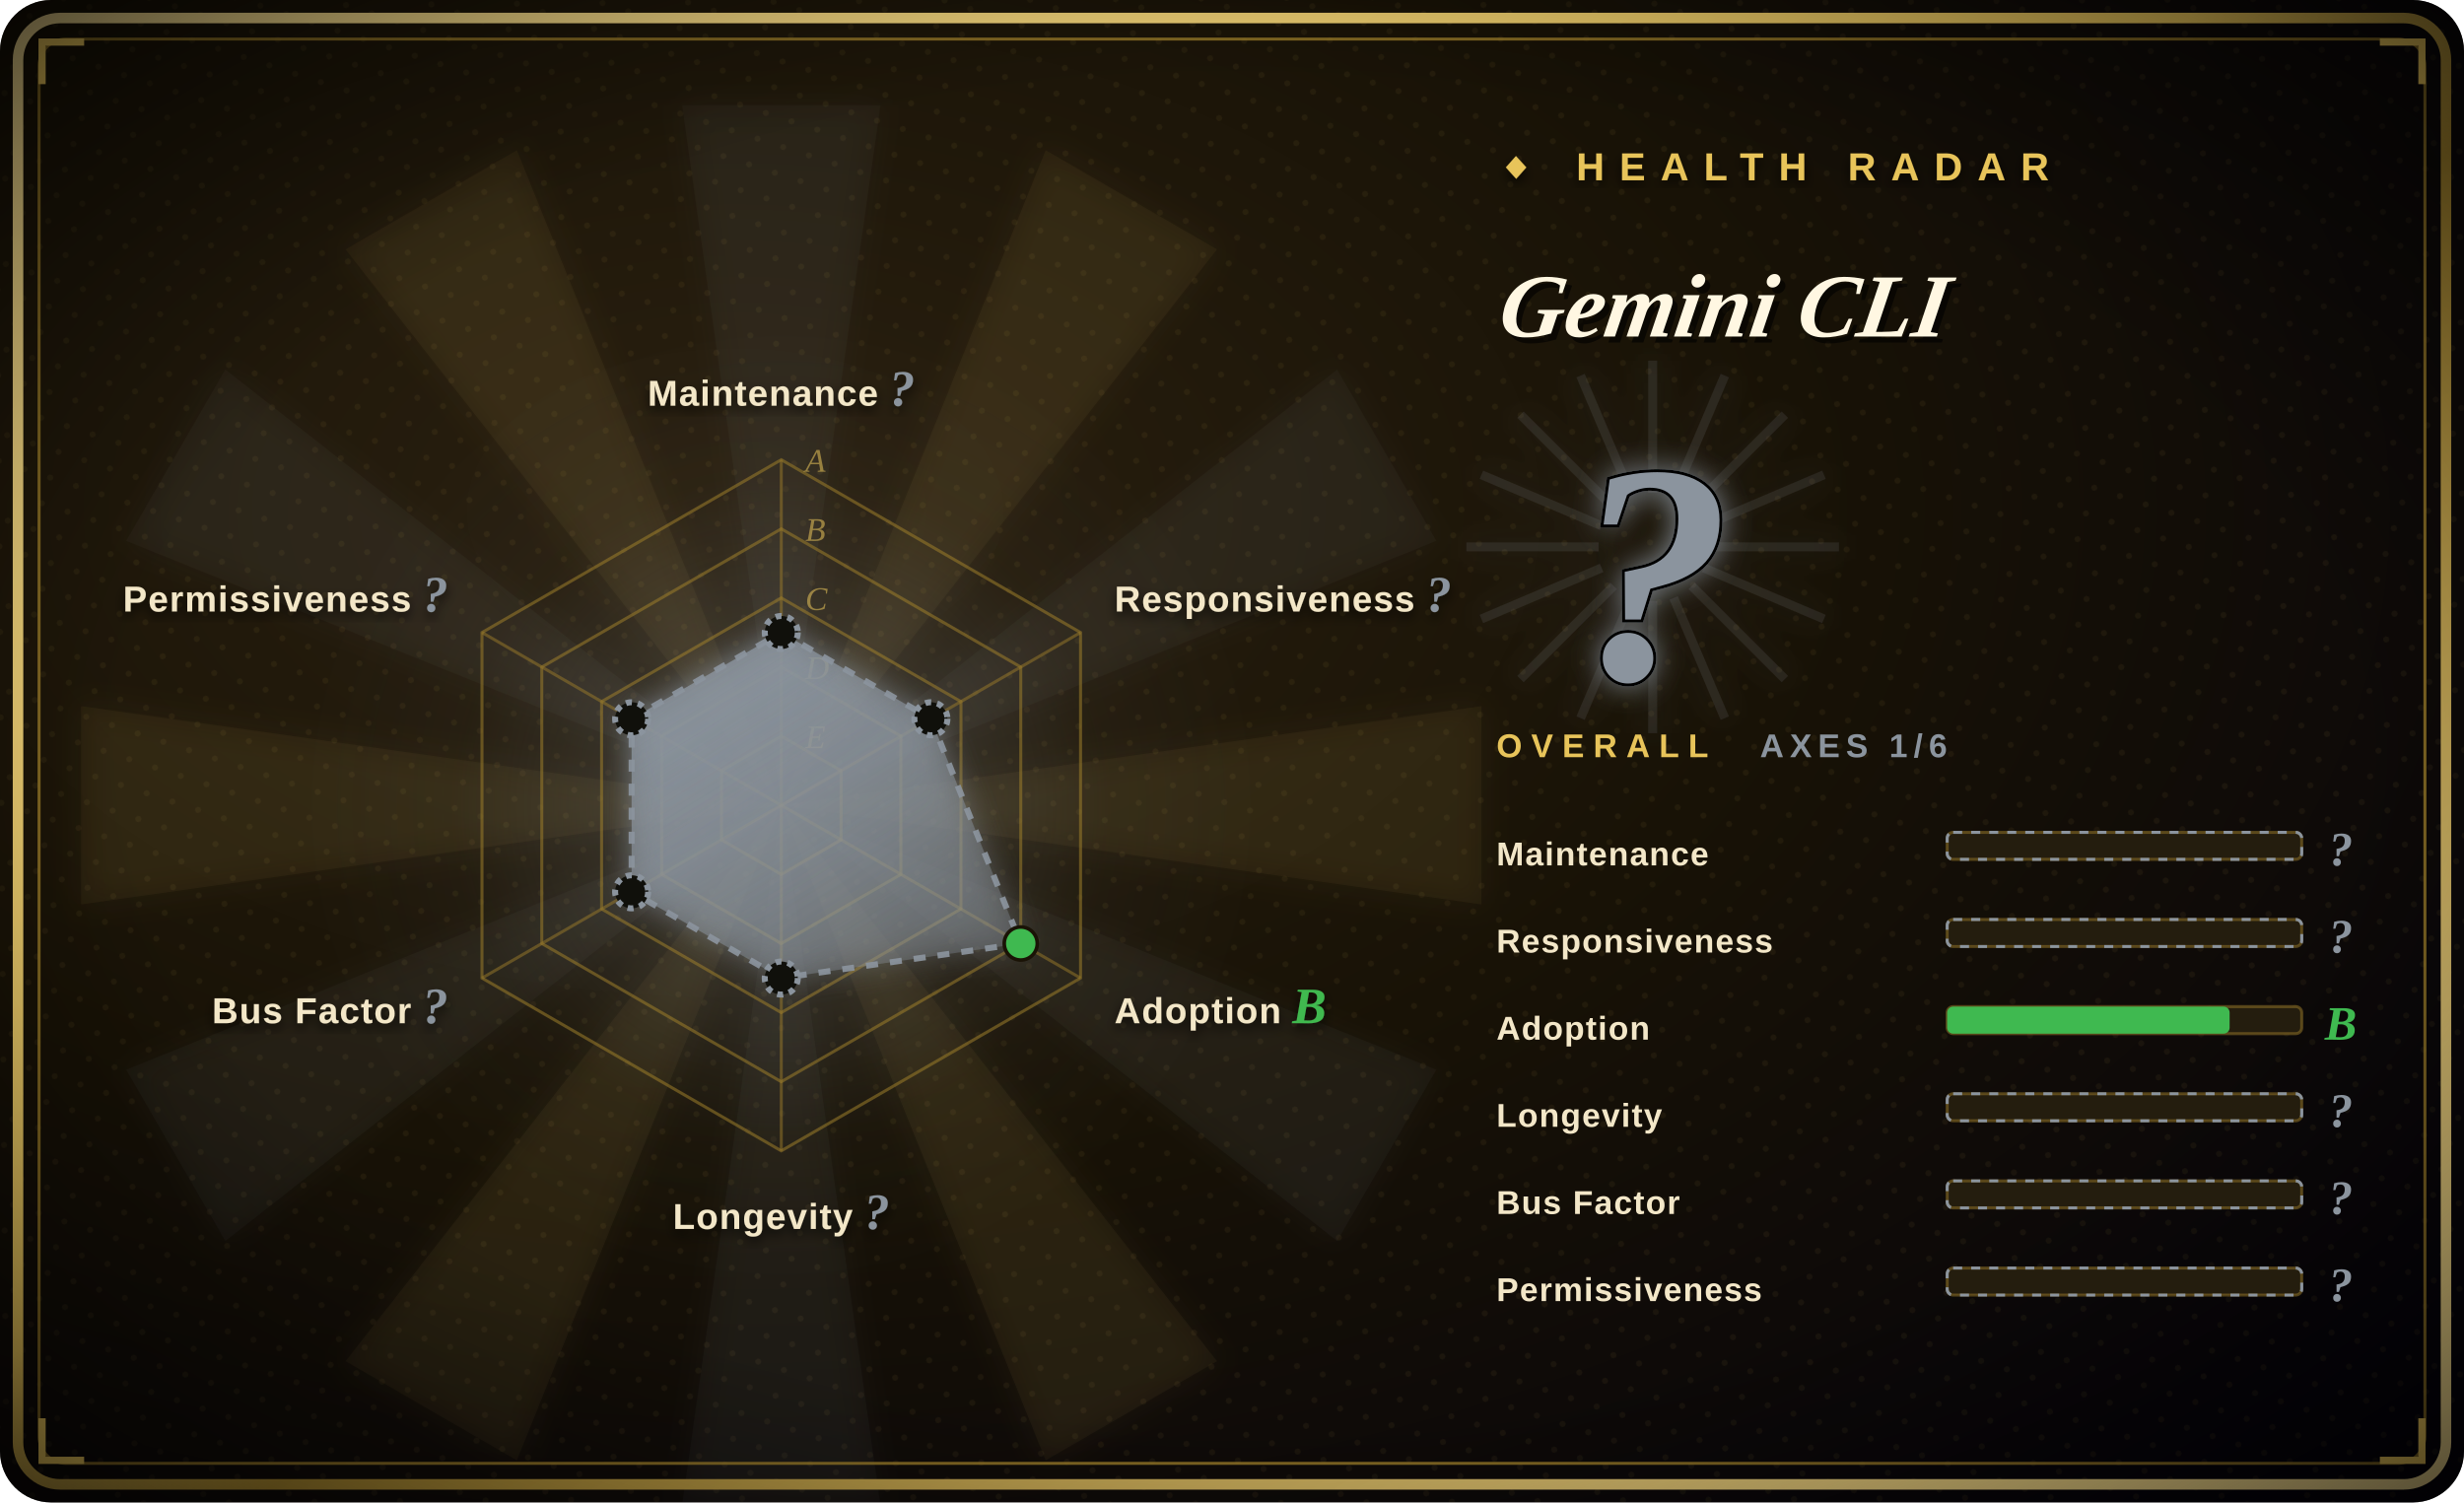
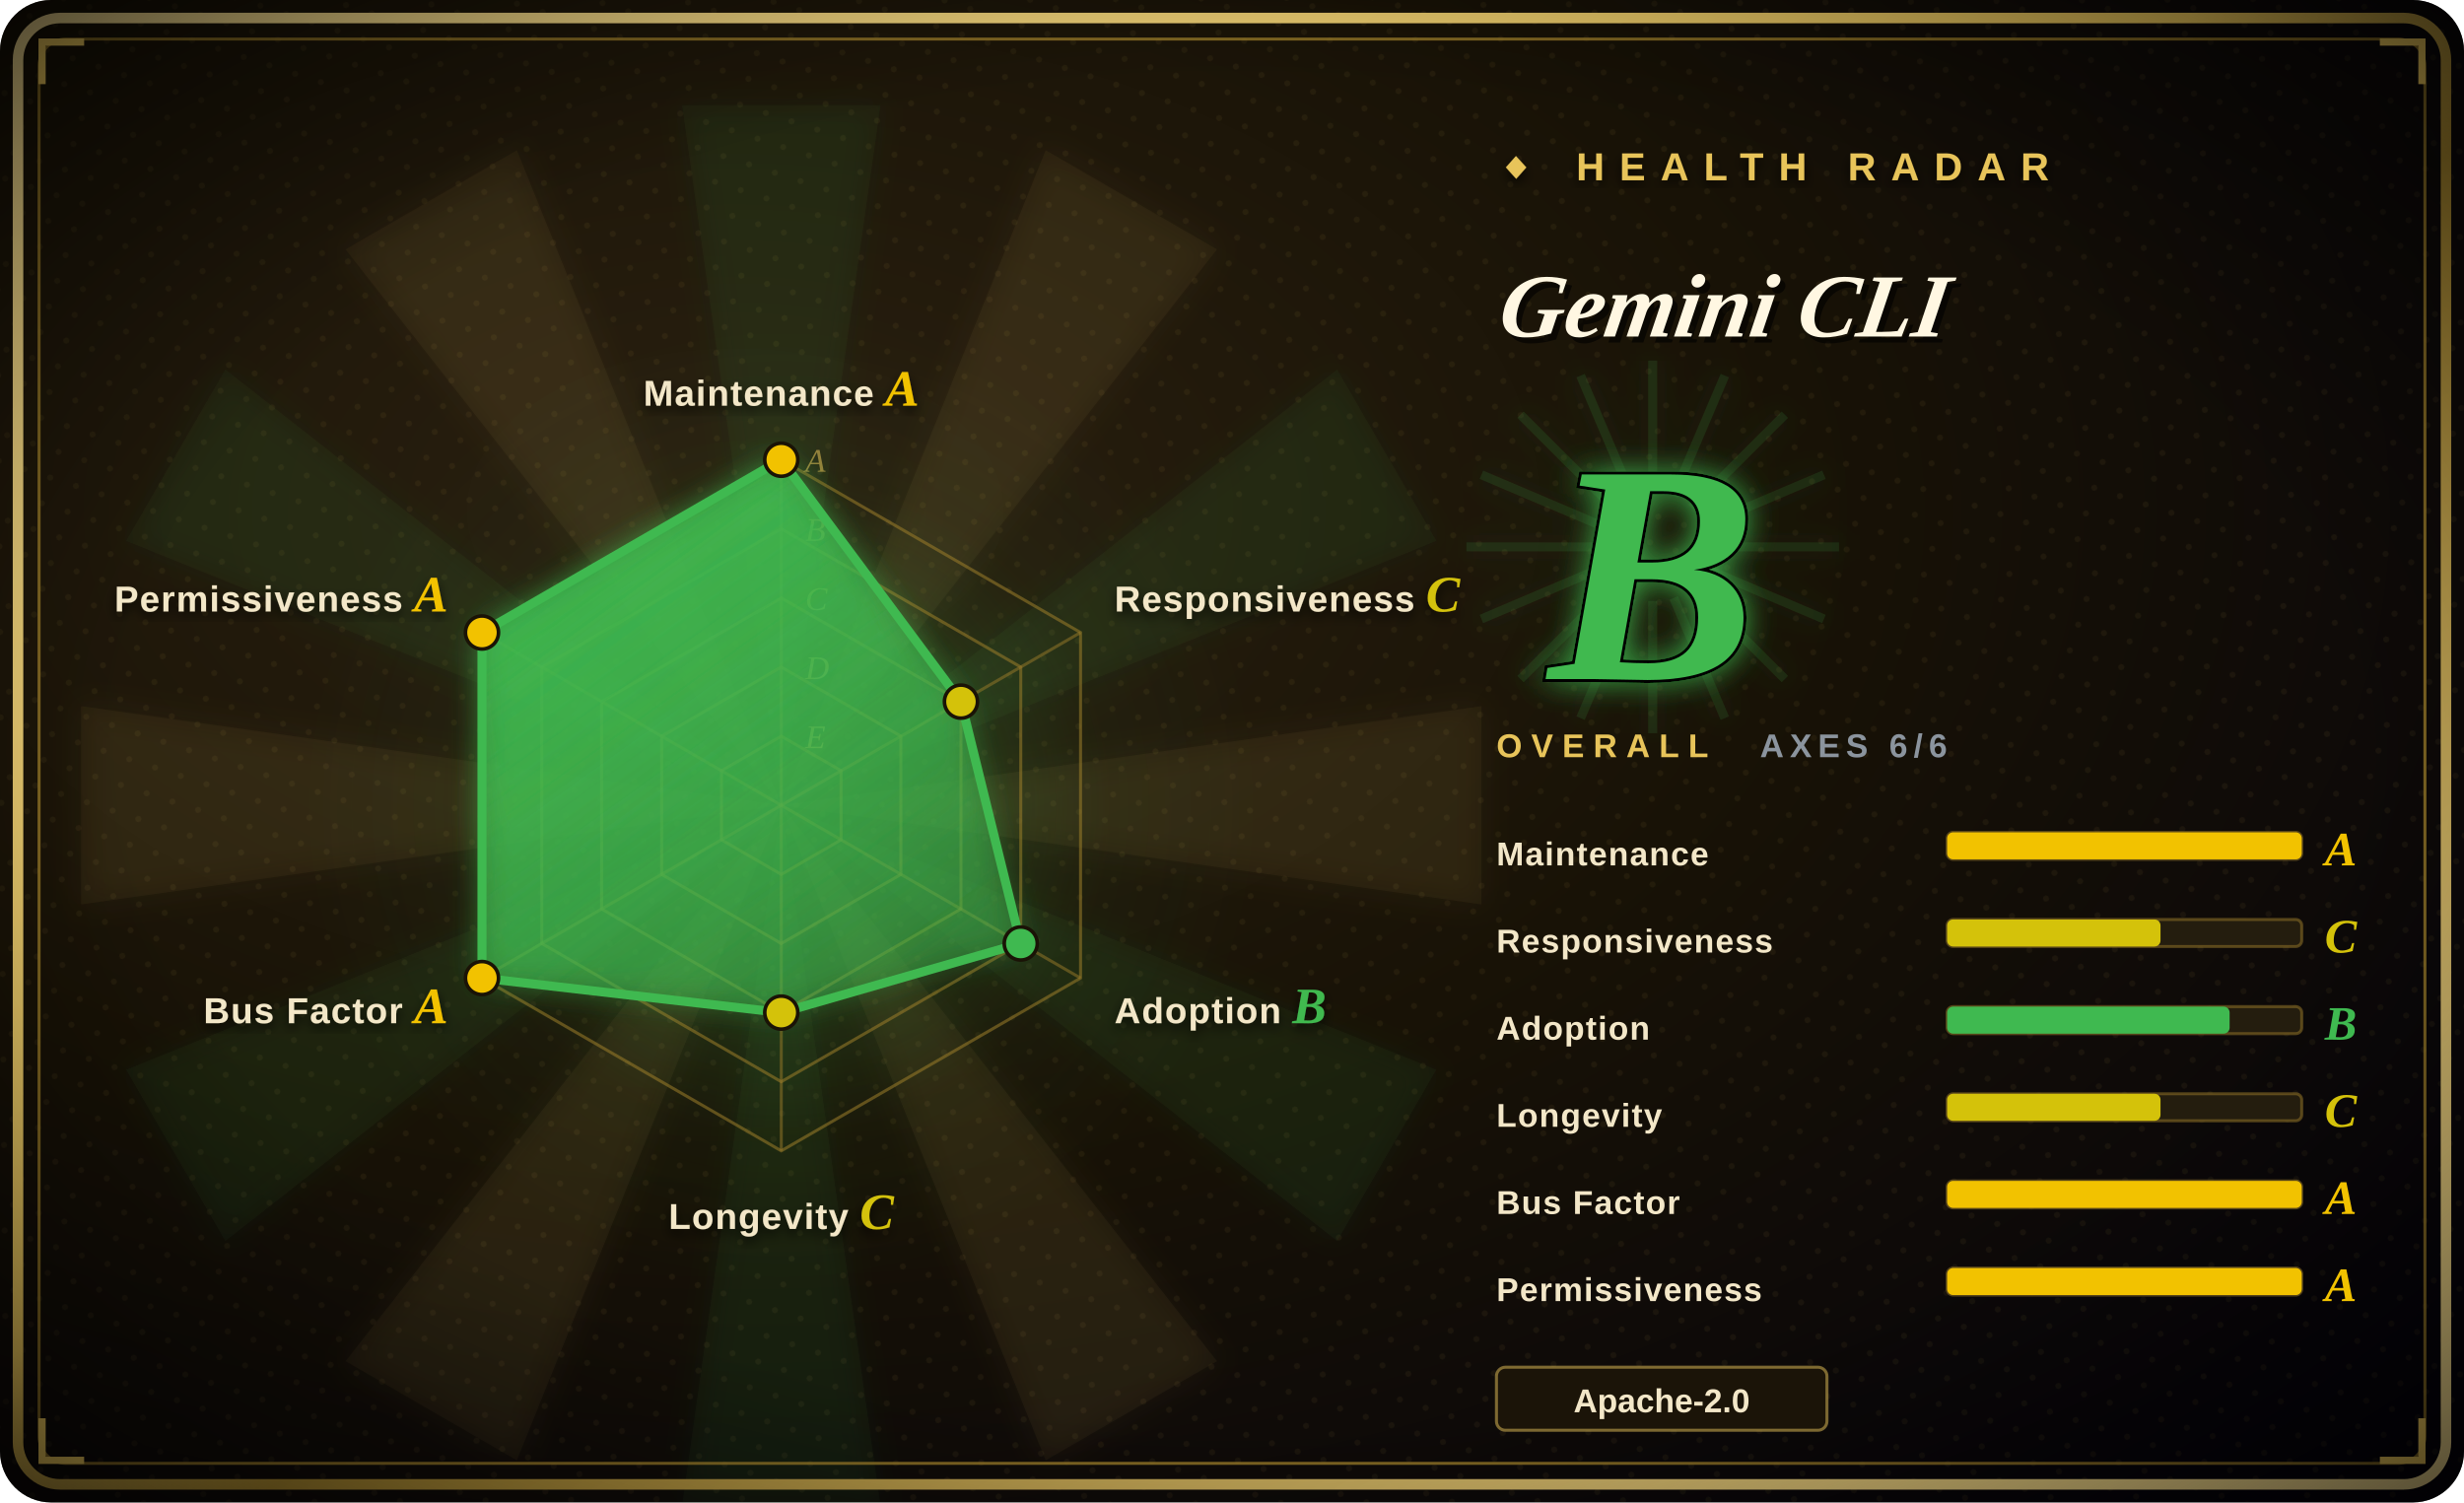
<svg xmlns="http://www.w3.org/2000/svg" width="820" height="500" viewBox="0 0 820 500">
  <defs>
    <radialGradient id="bg" cx="30%" cy="34%" r="90%">
      <stop offset="0%" stop-color="#2a2010" />
      <stop offset="48%" stop-color="#181206" />
      <stop offset="100%" stop-color="#05030a" />
    </radialGradient>
    <radialGradient id="vig" cx="50%" cy="50%" r="72%">
      <stop offset="62%" stop-color="#000000" stop-opacity="0" />
      <stop offset="100%" stop-color="#000000" stop-opacity="0.72" />
    </radialGradient>
    <linearGradient id="frame" x1="0" y1="0" x2="1" y2="1">
      <stop offset="0%" stop-color="#f6dd92" />
      <stop offset="45%" stop-color="#E8C45A" />
      <stop offset="55%" stop-color="#9c7d2a" />
      <stop offset="100%" stop-color="#f6dd92" />
    </linearGradient>
    <linearGradient id="poly" x1="0" y1="0" x2="0.7" y2="1">
-       <stop offset="0%" stop-color="#8B949E" stop-opacity="0.92" />
-       <stop offset="100%" stop-color="#8B949E" stop-opacity="0.34" />
+       <stop offset="0%" stop-color="#3FB950" stop-opacity="0.92" />
+       <stop offset="100%" stop-color="#3FB950" stop-opacity="0.34" />
    </linearGradient>
    <radialGradient id="halo" cx="50%" cy="50%" r="50%">
-       <stop offset="0%" stop-color="#8B949E" stop-opacity="0.34" />
-       <stop offset="68%" stop-color="#8B949E" stop-opacity="0.04" />
-       <stop offset="100%" stop-color="#8B949E" stop-opacity="0" />
+       <stop offset="0%" stop-color="#3FB950" stop-opacity="0.34" />
+       <stop offset="68%" stop-color="#3FB950" stop-opacity="0.04" />
+       <stop offset="100%" stop-color="#3FB950" stop-opacity="0" />
    </radialGradient>
    <filter id="glow" x="-60%" y="-60%" width="220%" height="220%">
      <feGaussianBlur stdDeviation="5" result="b" />
      <feMerge>
        <feMergeNode in="b" />
        <feMergeNode in="SourceGraphic" />
      </feMerge>
    </filter>
    <filter id="soft" x="-30%" y="-30%" width="160%" height="160%">
      <feDropShadow dx="0" dy="2" stdDeviation="2" flood-color="#000" flood-opacity="0.7" />
    </filter>
    <pattern id="halftone" width="9" height="9" patternUnits="userSpaceOnUse" patternTransform="rotate(18)">
      <circle cx="2" cy="2" r="1" fill="#E8C45A" fill-opacity="0.06" />
    </pattern>
  </defs>
  <rect width="820" height="500" rx="17" fill="url(#bg)" />
  <rect width="820" height="500" rx="17" fill="url(#halftone)" />
  <g opacity="0.5" filter="url(#glow)">
    <path d="M260,268 L493,235 L493,301 Z" fill="#E8C45A" fill-opacity="0.10" />
-     <path d="M260,268 L478,356 L445,413 Z" fill="#8B949E" fill-opacity="0.10" />
+     <path d="M260,268 L478,356 L445,413 Z" fill="#3FB950" fill-opacity="0.10" />
    <path d="M260,268 L405,453 L348,486 Z" fill="#E8C45A" fill-opacity="0.10" />
-     <path d="M260,268 L293,501 L227,501 Z" fill="#8B949E" fill-opacity="0.10" />
+     <path d="M260,268 L293,501 L227,501 Z" fill="#3FB950" fill-opacity="0.10" />
    <path d="M260,268 L172,486 L115,453 Z" fill="#E8C45A" fill-opacity="0.10" />
-     <path d="M260,268 L75,413 L42,356 Z" fill="#8B949E" fill-opacity="0.10" />
+     <path d="M260,268 L75,413 L42,356 Z" fill="#3FB950" fill-opacity="0.10" />
    <path d="M260,268 L27,301 L27,235 Z" fill="#E8C45A" fill-opacity="0.10" />
-     <path d="M260,268 L42,180 L75,123 Z" fill="#8B949E" fill-opacity="0.10" />
+     <path d="M260,268 L42,180 L75,123 Z" fill="#3FB950" fill-opacity="0.10" />
    <path d="M260,268 L115,83 L172,50 Z" fill="#E8C45A" fill-opacity="0.10" />
-     <path d="M260,268 L227,35 L293,35 Z" fill="#8B949E" fill-opacity="0.10" />
+     <path d="M260,268 L227,35 L293,35 Z" fill="#3FB950" fill-opacity="0.10" />
    <path d="M260,268 L348,50 L405,83 Z" fill="#E8C45A" fill-opacity="0.10" />
-     <path d="M260,268 L445,123 L478,180 Z" fill="#8B949E" fill-opacity="0.10" />
+     <path d="M260,268 L445,123 L478,180 Z" fill="#3FB950" fill-opacity="0.10" />
  </g>
  <circle cx="260" cy="268" r="161" fill="url(#halo)" />
  <rect x="6" y="6" width="808" height="488" rx="14" fill="none" stroke="url(#frame)" stroke-width="3.5" />
  <rect x="13" y="13" width="794" height="474" rx="9" fill="none" stroke="#9c7d2a" stroke-width="1" stroke-opacity="0.8" />
  <path d="M14,28 L14,14 L28,14" fill="none" stroke="#E8C45A" stroke-width="2.4" />
  <path d="M806,28 L806,14 L792,14" fill="none" stroke="#E8C45A" stroke-width="2.4" />
  <path d="M14,472 L14,486 L28,486" fill="none" stroke="#E8C45A" stroke-width="2.4" />
  <path d="M806,472 L806,486 L792,486" fill="none" stroke="#E8C45A" stroke-width="2.4" />
  <rect width="820" height="500" rx="17" fill="url(#vig)" />
  <polygon points="260.0,153.0 359.6,210.5 359.6,325.5 260.0,383.0 160.4,325.5 160.4,210.5" fill="none" stroke="#9c7d2a" stroke-opacity="0.55" stroke-width="1" />
  <polygon points="260.0,176.0 339.7,222.0 339.7,314.0 260.0,360.0 180.3,314.0 180.3,222.0" fill="none" stroke="#9c7d2a" stroke-opacity="0.55" stroke-width="1" />
  <polygon points="260.0,199.0 319.8,233.5 319.8,302.5 260.0,337.0 200.2,302.5 200.2,233.5" fill="none" stroke="#9c7d2a" stroke-opacity="0.55" stroke-width="1" />
  <polygon points="260.0,222.0 299.8,245.0 299.8,291.0 260.0,314.0 220.2,291.0 220.2,245.0" fill="none" stroke="#9c7d2a" stroke-opacity="0.55" stroke-width="1" />
  <polygon points="260.0,245.0 279.9,256.5 279.9,279.5 260.0,291.0 240.1,279.5 240.1,256.5" fill="none" stroke="#9c7d2a" stroke-opacity="0.55" stroke-width="1" />
  <line x1="260" y1="268" x2="260.0" y2="153.0" stroke="#9c7d2a" stroke-opacity="0.5" stroke-width="1" />
  <line x1="260" y1="268" x2="359.6" y2="210.5" stroke="#9c7d2a" stroke-opacity="0.5" stroke-width="1" />
  <line x1="260" y1="268" x2="359.6" y2="325.5" stroke="#9c7d2a" stroke-opacity="0.5" stroke-width="1" />
  <line x1="260" y1="268" x2="260.0" y2="383.0" stroke="#9c7d2a" stroke-opacity="0.5" stroke-width="1" />
  <line x1="260" y1="268" x2="160.4" y2="325.5" stroke="#9c7d2a" stroke-opacity="0.5" stroke-width="1" />
  <line x1="260" y1="268" x2="160.4" y2="210.5" stroke="#9c7d2a" stroke-opacity="0.5" stroke-width="1" />
  <text x="268" y="157.0" font-size="11" font-style="italic" fill="#E8C45A" fill-opacity="0.55" font-family="'Georgia','Times New Roman',serif">A</text>
  <text x="268" y="180.0" font-size="11" font-style="italic" fill="#E8C45A" fill-opacity="0.55" font-family="'Georgia','Times New Roman',serif">B</text>
  <text x="268" y="203.0" font-size="11" font-style="italic" fill="#E8C45A" fill-opacity="0.55" font-family="'Georgia','Times New Roman',serif">C</text>
  <text x="268" y="226.0" font-size="11" font-style="italic" fill="#E8C45A" fill-opacity="0.55" font-family="'Georgia','Times New Roman',serif">D</text>
  <text x="268" y="249.0" font-size="11" font-style="italic" fill="#E8C45A" fill-opacity="0.55" font-family="'Georgia','Times New Roman',serif">E</text>
-   <polygon points="260.0,210.5 309.8,239.2 339.7,314.0 260.0,325.5 210.2,296.8 210.2,239.2" fill="url(#poly)" filter="url(#glow)" />
-   <line x1="260.0" y1="210.5" x2="309.8" y2="239.2" stroke="#8B949E" stroke-width="2" stroke-dasharray="4 4" stroke-opacity="0.92" />
-   <line x1="309.8" y1="239.2" x2="339.7" y2="314.0" stroke="#8B949E" stroke-width="2" stroke-dasharray="4 4" stroke-opacity="0.92" />
-   <line x1="339.7" y1="314.0" x2="260.0" y2="325.5" stroke="#8B949E" stroke-width="2" stroke-dasharray="4 4" stroke-opacity="0.92" />
-   <line x1="260.0" y1="325.5" x2="210.2" y2="296.8" stroke="#8B949E" stroke-width="2" stroke-dasharray="4 4" stroke-opacity="0.92" />
-   <line x1="210.2" y1="296.8" x2="210.2" y2="239.2" stroke="#8B949E" stroke-width="2" stroke-dasharray="4 4" stroke-opacity="0.92" />
-   <line x1="210.2" y1="239.2" x2="260.0" y2="210.5" stroke="#8B949E" stroke-width="2" stroke-dasharray="4 4" stroke-opacity="0.92" />
-   <circle cx="260.0" cy="210.5" r="5.5" fill="#10100b" stroke="#8B949E" stroke-width="2" stroke-dasharray="2 2" />
-   <circle cx="309.8" cy="239.2" r="5.5" fill="#10100b" stroke="#8B949E" stroke-width="2" stroke-dasharray="2 2" />
+   <polygon points="260.0,153.0 319.8,233.5 339.7,314.0 260.0,337.0 160.4,325.5 160.4,210.5" fill="url(#poly)" filter="url(#glow)" />
+   <line x1="260.0" y1="153.0" x2="319.8" y2="233.5" stroke="#3FB950" stroke-width="3" />
+   <line x1="319.8" y1="233.5" x2="339.7" y2="314.0" stroke="#3FB950" stroke-width="3" />
+   <line x1="339.7" y1="314.0" x2="260.0" y2="337.0" stroke="#3FB950" stroke-width="3" />
+   <line x1="260.0" y1="337.0" x2="160.4" y2="325.5" stroke="#3FB950" stroke-width="3" />
+   <line x1="160.4" y1="325.5" x2="160.4" y2="210.5" stroke="#3FB950" stroke-width="3" />
+   <line x1="160.4" y1="210.5" x2="260.0" y2="153.0" stroke="#3FB950" stroke-width="3" />
+   <circle cx="260.0" cy="153.0" r="5.5" fill="#F2C200" stroke="#1a1306" stroke-width="1.2" />
+   <circle cx="319.8" cy="233.5" r="5.5" fill="#D4C20A" stroke="#1a1306" stroke-width="1.2" />
  <circle cx="339.7" cy="314.0" r="5.5" fill="#3FB950" stroke="#1a1306" stroke-width="1.2" />
-   <circle cx="260.0" cy="325.5" r="5.5" fill="#10100b" stroke="#8B949E" stroke-width="2" stroke-dasharray="2 2" />
-   <circle cx="210.2" cy="296.8" r="5.5" fill="#10100b" stroke="#8B949E" stroke-width="2" stroke-dasharray="2 2" />
-   <circle cx="210.2" cy="239.2" r="5.5" fill="#10100b" stroke="#8B949E" stroke-width="2" stroke-dasharray="2 2" />
-   <text x="260.0" y="135.0" font-size="12" font-weight="900" fill="#f3e7c8" text-anchor="middle" font-family="'Arial Black','Helvetica Neue',Arial,sans-serif" letter-spacing="0.4" filter="url(#soft)">Maintenance <tspan fill="#8B949E" font-family="'Georgia','Times New Roman',serif" font-style="italic" font-size="17">?</tspan>
+   <circle cx="260.0" cy="337.0" r="5.5" fill="#D4C20A" stroke="#1a1306" stroke-width="1.2" />
+   <circle cx="160.4" cy="325.5" r="5.5" fill="#F2C200" stroke="#1a1306" stroke-width="1.2" />
+   <circle cx="160.4" cy="210.5" r="5.5" fill="#F2C200" stroke="#1a1306" stroke-width="1.2" />
+   <text x="260.0" y="135.0" font-size="12" font-weight="900" fill="#f3e7c8" text-anchor="middle" font-family="'Arial Black','Helvetica Neue',Arial,sans-serif" letter-spacing="0.4" filter="url(#soft)">Maintenance <tspan fill="#F2C200" font-family="'Georgia','Times New Roman',serif" font-style="italic" font-size="17">A</tspan>
  </text>
-   <text x="370.9" y="203.5" font-size="12" font-weight="900" fill="#f3e7c8" text-anchor="start" font-family="'Arial Black','Helvetica Neue',Arial,sans-serif" letter-spacing="0.4" filter="url(#soft)">Responsiveness <tspan fill="#8B949E" font-family="'Georgia','Times New Roman',serif" font-style="italic" font-size="17">?</tspan>
+   <text x="370.9" y="203.5" font-size="12" font-weight="900" fill="#f3e7c8" text-anchor="start" font-family="'Arial Black','Helvetica Neue',Arial,sans-serif" letter-spacing="0.4" filter="url(#soft)">Responsiveness <tspan fill="#D4C20A" font-family="'Georgia','Times New Roman',serif" font-style="italic" font-size="17">C</tspan>
  </text>
  <text x="370.9" y="340.5" font-size="12" font-weight="900" fill="#f3e7c8" text-anchor="start" font-family="'Arial Black','Helvetica Neue',Arial,sans-serif" letter-spacing="0.4" filter="url(#soft)">Adoption <tspan fill="#3FB950" font-family="'Georgia','Times New Roman',serif" font-style="italic" font-size="17">B</tspan>
  </text>
-   <text x="260.0" y="409.0" font-size="12" font-weight="900" fill="#f3e7c8" text-anchor="middle" font-family="'Arial Black','Helvetica Neue',Arial,sans-serif" letter-spacing="0.4" filter="url(#soft)">Longevity <tspan fill="#8B949E" font-family="'Georgia','Times New Roman',serif" font-style="italic" font-size="17">?</tspan>
+   <text x="260.0" y="409.0" font-size="12" font-weight="900" fill="#f3e7c8" text-anchor="middle" font-family="'Arial Black','Helvetica Neue',Arial,sans-serif" letter-spacing="0.4" filter="url(#soft)">Longevity <tspan fill="#D4C20A" font-family="'Georgia','Times New Roman',serif" font-style="italic" font-size="17">C</tspan>
  </text>
-   <text x="149.1" y="340.5" font-size="12" font-weight="900" fill="#f3e7c8" text-anchor="end" font-family="'Arial Black','Helvetica Neue',Arial,sans-serif" letter-spacing="0.4" filter="url(#soft)">Bus Factor <tspan fill="#8B949E" font-family="'Georgia','Times New Roman',serif" font-style="italic" font-size="17">?</tspan>
+   <text x="149.1" y="340.5" font-size="12" font-weight="900" fill="#f3e7c8" text-anchor="end" font-family="'Arial Black','Helvetica Neue',Arial,sans-serif" letter-spacing="0.4" filter="url(#soft)">Bus Factor <tspan fill="#F2C200" font-family="'Georgia','Times New Roman',serif" font-style="italic" font-size="17">A</tspan>
  </text>
-   <text x="149.1" y="203.5" font-size="12" font-weight="900" fill="#f3e7c8" text-anchor="end" font-family="'Arial Black','Helvetica Neue',Arial,sans-serif" letter-spacing="0.4" filter="url(#soft)">Permissiveness <tspan fill="#8B949E" font-family="'Georgia','Times New Roman',serif" font-style="italic" font-size="17">?</tspan>
+   <text x="149.1" y="203.5" font-size="12" font-weight="900" fill="#f3e7c8" text-anchor="end" font-family="'Arial Black','Helvetica Neue',Arial,sans-serif" letter-spacing="0.4" filter="url(#soft)">Permissiveness <tspan fill="#F2C200" font-family="'Georgia','Times New Roman',serif" font-style="italic" font-size="17">A</tspan>
  </text>
  <text x="498" y="60" font-size="13" letter-spacing="5" fill="#E8C45A" font-weight="900" font-family="'Arial Black','Helvetica Neue',Arial,sans-serif" filter="url(#soft)">◆ HEALTH RADAR</text>
  <g transform="translate(498,112) skewX(-9)">
    <text x="2" y="2" font-size="30" font-weight="900" font-style="italic" fill="#000" fill-opacity="0.6" font-family="'Georgia','Times New Roman',serif">Gemini CLI</text>
    <text x="0" y="0" font-size="30" font-weight="900" font-style="italic" fill="#fff7e2" font-family="'Georgia','Times New Roman',serif">Gemini CLI</text>
  </g>
  <line x1="498" y1="124" x2="648" y2="124" stroke="url(#frame)" stroke-width="2" />
  <g opacity="0.85" filter="url(#glow)">
-     <line x1="568" y1="182" x2="612" y2="182" stroke="#8B949E" stroke-opacity="0.16" stroke-width="3" />
-     <line x1="567" y1="189" x2="607" y2="206" stroke="#8B949E" stroke-opacity="0.16" stroke-width="3" />
-     <line x1="563" y1="195" x2="594" y2="226" stroke="#8B949E" stroke-opacity="0.16" stroke-width="3" />
-     <line x1="557" y1="199" x2="574" y2="239" stroke="#8B949E" stroke-opacity="0.16" stroke-width="3" />
-     <line x1="550" y1="200" x2="550" y2="244" stroke="#8B949E" stroke-opacity="0.16" stroke-width="3" />
-     <line x1="543" y1="199" x2="526" y2="239" stroke="#8B949E" stroke-opacity="0.16" stroke-width="3" />
-     <line x1="537" y1="195" x2="506" y2="226" stroke="#8B949E" stroke-opacity="0.16" stroke-width="3" />
-     <line x1="533" y1="189" x2="493" y2="206" stroke="#8B949E" stroke-opacity="0.16" stroke-width="3" />
-     <line x1="532" y1="182" x2="488" y2="182" stroke="#8B949E" stroke-opacity="0.16" stroke-width="3" />
-     <line x1="533" y1="175" x2="493" y2="158" stroke="#8B949E" stroke-opacity="0.16" stroke-width="3" />
-     <line x1="537" y1="169" x2="506" y2="138" stroke="#8B949E" stroke-opacity="0.16" stroke-width="3" />
-     <line x1="543" y1="165" x2="526" y2="125" stroke="#8B949E" stroke-opacity="0.16" stroke-width="3" />
-     <line x1="550" y1="164" x2="550" y2="120" stroke="#8B949E" stroke-opacity="0.16" stroke-width="3" />
-     <line x1="557" y1="165" x2="574" y2="125" stroke="#8B949E" stroke-opacity="0.16" stroke-width="3" />
-     <line x1="563" y1="169" x2="594" y2="138" stroke="#8B949E" stroke-opacity="0.16" stroke-width="3" />
-     <line x1="567" y1="175" x2="607" y2="158" stroke="#8B949E" stroke-opacity="0.16" stroke-width="3" />
+     <line x1="568" y1="182" x2="612" y2="182" stroke="#3FB950" stroke-opacity="0.16" stroke-width="3" />
+     <line x1="567" y1="189" x2="607" y2="206" stroke="#3FB950" stroke-opacity="0.16" stroke-width="3" />
+     <line x1="563" y1="195" x2="594" y2="226" stroke="#3FB950" stroke-opacity="0.16" stroke-width="3" />
+     <line x1="557" y1="199" x2="574" y2="239" stroke="#3FB950" stroke-opacity="0.16" stroke-width="3" />
+     <line x1="550" y1="200" x2="550" y2="244" stroke="#3FB950" stroke-opacity="0.16" stroke-width="3" />
+     <line x1="543" y1="199" x2="526" y2="239" stroke="#3FB950" stroke-opacity="0.16" stroke-width="3" />
+     <line x1="537" y1="195" x2="506" y2="226" stroke="#3FB950" stroke-opacity="0.16" stroke-width="3" />
+     <line x1="533" y1="189" x2="493" y2="206" stroke="#3FB950" stroke-opacity="0.16" stroke-width="3" />
+     <line x1="532" y1="182" x2="488" y2="182" stroke="#3FB950" stroke-opacity="0.16" stroke-width="3" />
+     <line x1="533" y1="175" x2="493" y2="158" stroke="#3FB950" stroke-opacity="0.16" stroke-width="3" />
+     <line x1="537" y1="169" x2="506" y2="138" stroke="#3FB950" stroke-opacity="0.16" stroke-width="3" />
+     <line x1="543" y1="165" x2="526" y2="125" stroke="#3FB950" stroke-opacity="0.16" stroke-width="3" />
+     <line x1="550" y1="164" x2="550" y2="120" stroke="#3FB950" stroke-opacity="0.16" stroke-width="3" />
+     <line x1="557" y1="165" x2="574" y2="125" stroke="#3FB950" stroke-opacity="0.16" stroke-width="3" />
+     <line x1="563" y1="169" x2="594" y2="138" stroke="#3FB950" stroke-opacity="0.16" stroke-width="3" />
+     <line x1="567" y1="175" x2="607" y2="158" stroke="#3FB950" stroke-opacity="0.16" stroke-width="3" />
  </g>
-   <text x="550" y="226" font-size="104" font-weight="900" font-style="italic" text-anchor="middle" fill="#8B949E" stroke="#000" stroke-width="2" paint-order="stroke" font-family="'Georgia','Times New Roman',serif" filter="url(#glow)">?</text>
+   <text x="550" y="226" font-size="104" font-weight="900" font-style="italic" text-anchor="middle" fill="#3FB950" stroke="#000" stroke-width="2" paint-order="stroke" font-family="'Georgia','Times New Roman',serif" filter="url(#glow)">B</text>
  <text x="498" y="252" font-size="11" letter-spacing="3" fill="#E8C45A" font-family="'Arial Black','Helvetica Neue',Arial,sans-serif" font-weight="900">OVERALL</text>
-   <text x="648" y="252" font-size="11" letter-spacing="2" fill="#8B949E" font-family="'Arial Black','Helvetica Neue',Arial,sans-serif" font-weight="900" text-anchor="end">AXES 1/6</text>
+   <text x="648" y="252" font-size="11" letter-spacing="2" fill="#8B949E" font-family="'Arial Black','Helvetica Neue',Arial,sans-serif" font-weight="900" text-anchor="end">AXES 6/6</text>
  <text x="498" y="288" font-size="11" font-weight="900" fill="#f3e7c8" font-family="'Arial Black','Helvetica Neue',Arial,sans-serif" letter-spacing="0.4">Maintenance</text>
  <rect x="648" y="277" width="118" height="9" rx="2" fill="#241d0e" stroke="#9c7d2a" stroke-opacity="0.5" />
-   <rect x="648" y="277" width="118" height="9" rx="2" fill="none" stroke="#8B949E" stroke-dasharray="3 3" />
-   <text x="779" y="288" font-size="16" font-weight="900" font-style="italic" fill="#8B949E" font-family="'Georgia','Times New Roman',serif" text-anchor="middle">?</text>
+   <rect x="648" y="277" width="118" height="9" rx="2" fill="#F2C200" />
+   <text x="779" y="288" font-size="16" font-weight="900" font-style="italic" fill="#F2C200" font-family="'Georgia','Times New Roman',serif" text-anchor="middle">A</text>
  <text x="498" y="317" font-size="11" font-weight="900" fill="#f3e7c8" font-family="'Arial Black','Helvetica Neue',Arial,sans-serif" letter-spacing="0.4">Responsiveness</text>
  <rect x="648" y="306" width="118" height="9" rx="2" fill="#241d0e" stroke="#9c7d2a" stroke-opacity="0.5" />
-   <rect x="648" y="306" width="118" height="9" rx="2" fill="none" stroke="#8B949E" stroke-dasharray="3 3" />
-   <text x="779" y="317" font-size="16" font-weight="900" font-style="italic" fill="#8B949E" font-family="'Georgia','Times New Roman',serif" text-anchor="middle">?</text>
+   <rect x="648" y="306" width="71" height="9" rx="2" fill="#D4C20A" />
+   <text x="779" y="317" font-size="16" font-weight="900" font-style="italic" fill="#D4C20A" font-family="'Georgia','Times New Roman',serif" text-anchor="middle">C</text>
  <text x="498" y="346" font-size="11" font-weight="900" fill="#f3e7c8" font-family="'Arial Black','Helvetica Neue',Arial,sans-serif" letter-spacing="0.4">Adoption</text>
  <rect x="648" y="335" width="118" height="9" rx="2" fill="#241d0e" stroke="#9c7d2a" stroke-opacity="0.5" />
  <rect x="648" y="335" width="94" height="9" rx="2" fill="#3FB950" />
  <text x="779" y="346" font-size="16" font-weight="900" font-style="italic" fill="#3FB950" font-family="'Georgia','Times New Roman',serif" text-anchor="middle">B</text>
  <text x="498" y="375" font-size="11" font-weight="900" fill="#f3e7c8" font-family="'Arial Black','Helvetica Neue',Arial,sans-serif" letter-spacing="0.4">Longevity</text>
  <rect x="648" y="364" width="118" height="9" rx="2" fill="#241d0e" stroke="#9c7d2a" stroke-opacity="0.5" />
-   <rect x="648" y="364" width="118" height="9" rx="2" fill="none" stroke="#8B949E" stroke-dasharray="3 3" />
-   <text x="779" y="375" font-size="16" font-weight="900" font-style="italic" fill="#8B949E" font-family="'Georgia','Times New Roman',serif" text-anchor="middle">?</text>
+   <rect x="648" y="364" width="71" height="9" rx="2" fill="#D4C20A" />
+   <text x="779" y="375" font-size="16" font-weight="900" font-style="italic" fill="#D4C20A" font-family="'Georgia','Times New Roman',serif" text-anchor="middle">C</text>
  <text x="498" y="404" font-size="11" font-weight="900" fill="#f3e7c8" font-family="'Arial Black','Helvetica Neue',Arial,sans-serif" letter-spacing="0.4">Bus Factor</text>
  <rect x="648" y="393" width="118" height="9" rx="2" fill="#241d0e" stroke="#9c7d2a" stroke-opacity="0.5" />
-   <rect x="648" y="393" width="118" height="9" rx="2" fill="none" stroke="#8B949E" stroke-dasharray="3 3" />
-   <text x="779" y="404" font-size="16" font-weight="900" font-style="italic" fill="#8B949E" font-family="'Georgia','Times New Roman',serif" text-anchor="middle">?</text>
+   <rect x="648" y="393" width="118" height="9" rx="2" fill="#F2C200" />
+   <text x="779" y="404" font-size="16" font-weight="900" font-style="italic" fill="#F2C200" font-family="'Georgia','Times New Roman',serif" text-anchor="middle">A</text>
  <text x="498" y="433" font-size="11" font-weight="900" fill="#f3e7c8" font-family="'Arial Black','Helvetica Neue',Arial,sans-serif" letter-spacing="0.4">Permissiveness</text>
  <rect x="648" y="422" width="118" height="9" rx="2" fill="#241d0e" stroke="#9c7d2a" stroke-opacity="0.5" />
-   <rect x="648" y="422" width="118" height="9" rx="2" fill="none" stroke="#8B949E" stroke-dasharray="3 3" />
-   <text x="779" y="433" font-size="16" font-weight="900" font-style="italic" fill="#8B949E" font-family="'Georgia','Times New Roman',serif" text-anchor="middle">?</text>
+   <rect x="648" y="422" width="118" height="9" rx="2" fill="#F2C200" />
+   <text x="779" y="433" font-size="16" font-weight="900" font-style="italic" fill="#F2C200" font-family="'Georgia','Times New Roman',serif" text-anchor="middle">A</text>
+   <rect x="498" y="455" width="110" height="21" rx="3" fill="#1b1408" stroke="#E8C45A" stroke-opacity="0.5" />
+   <text x="553.0" y="470" font-size="11" font-weight="700" fill="#f3e7c8" text-anchor="middle" font-family="'Arial Black','Helvetica Neue',Arial,sans-serif">Apache-2.0</text>
</svg>
